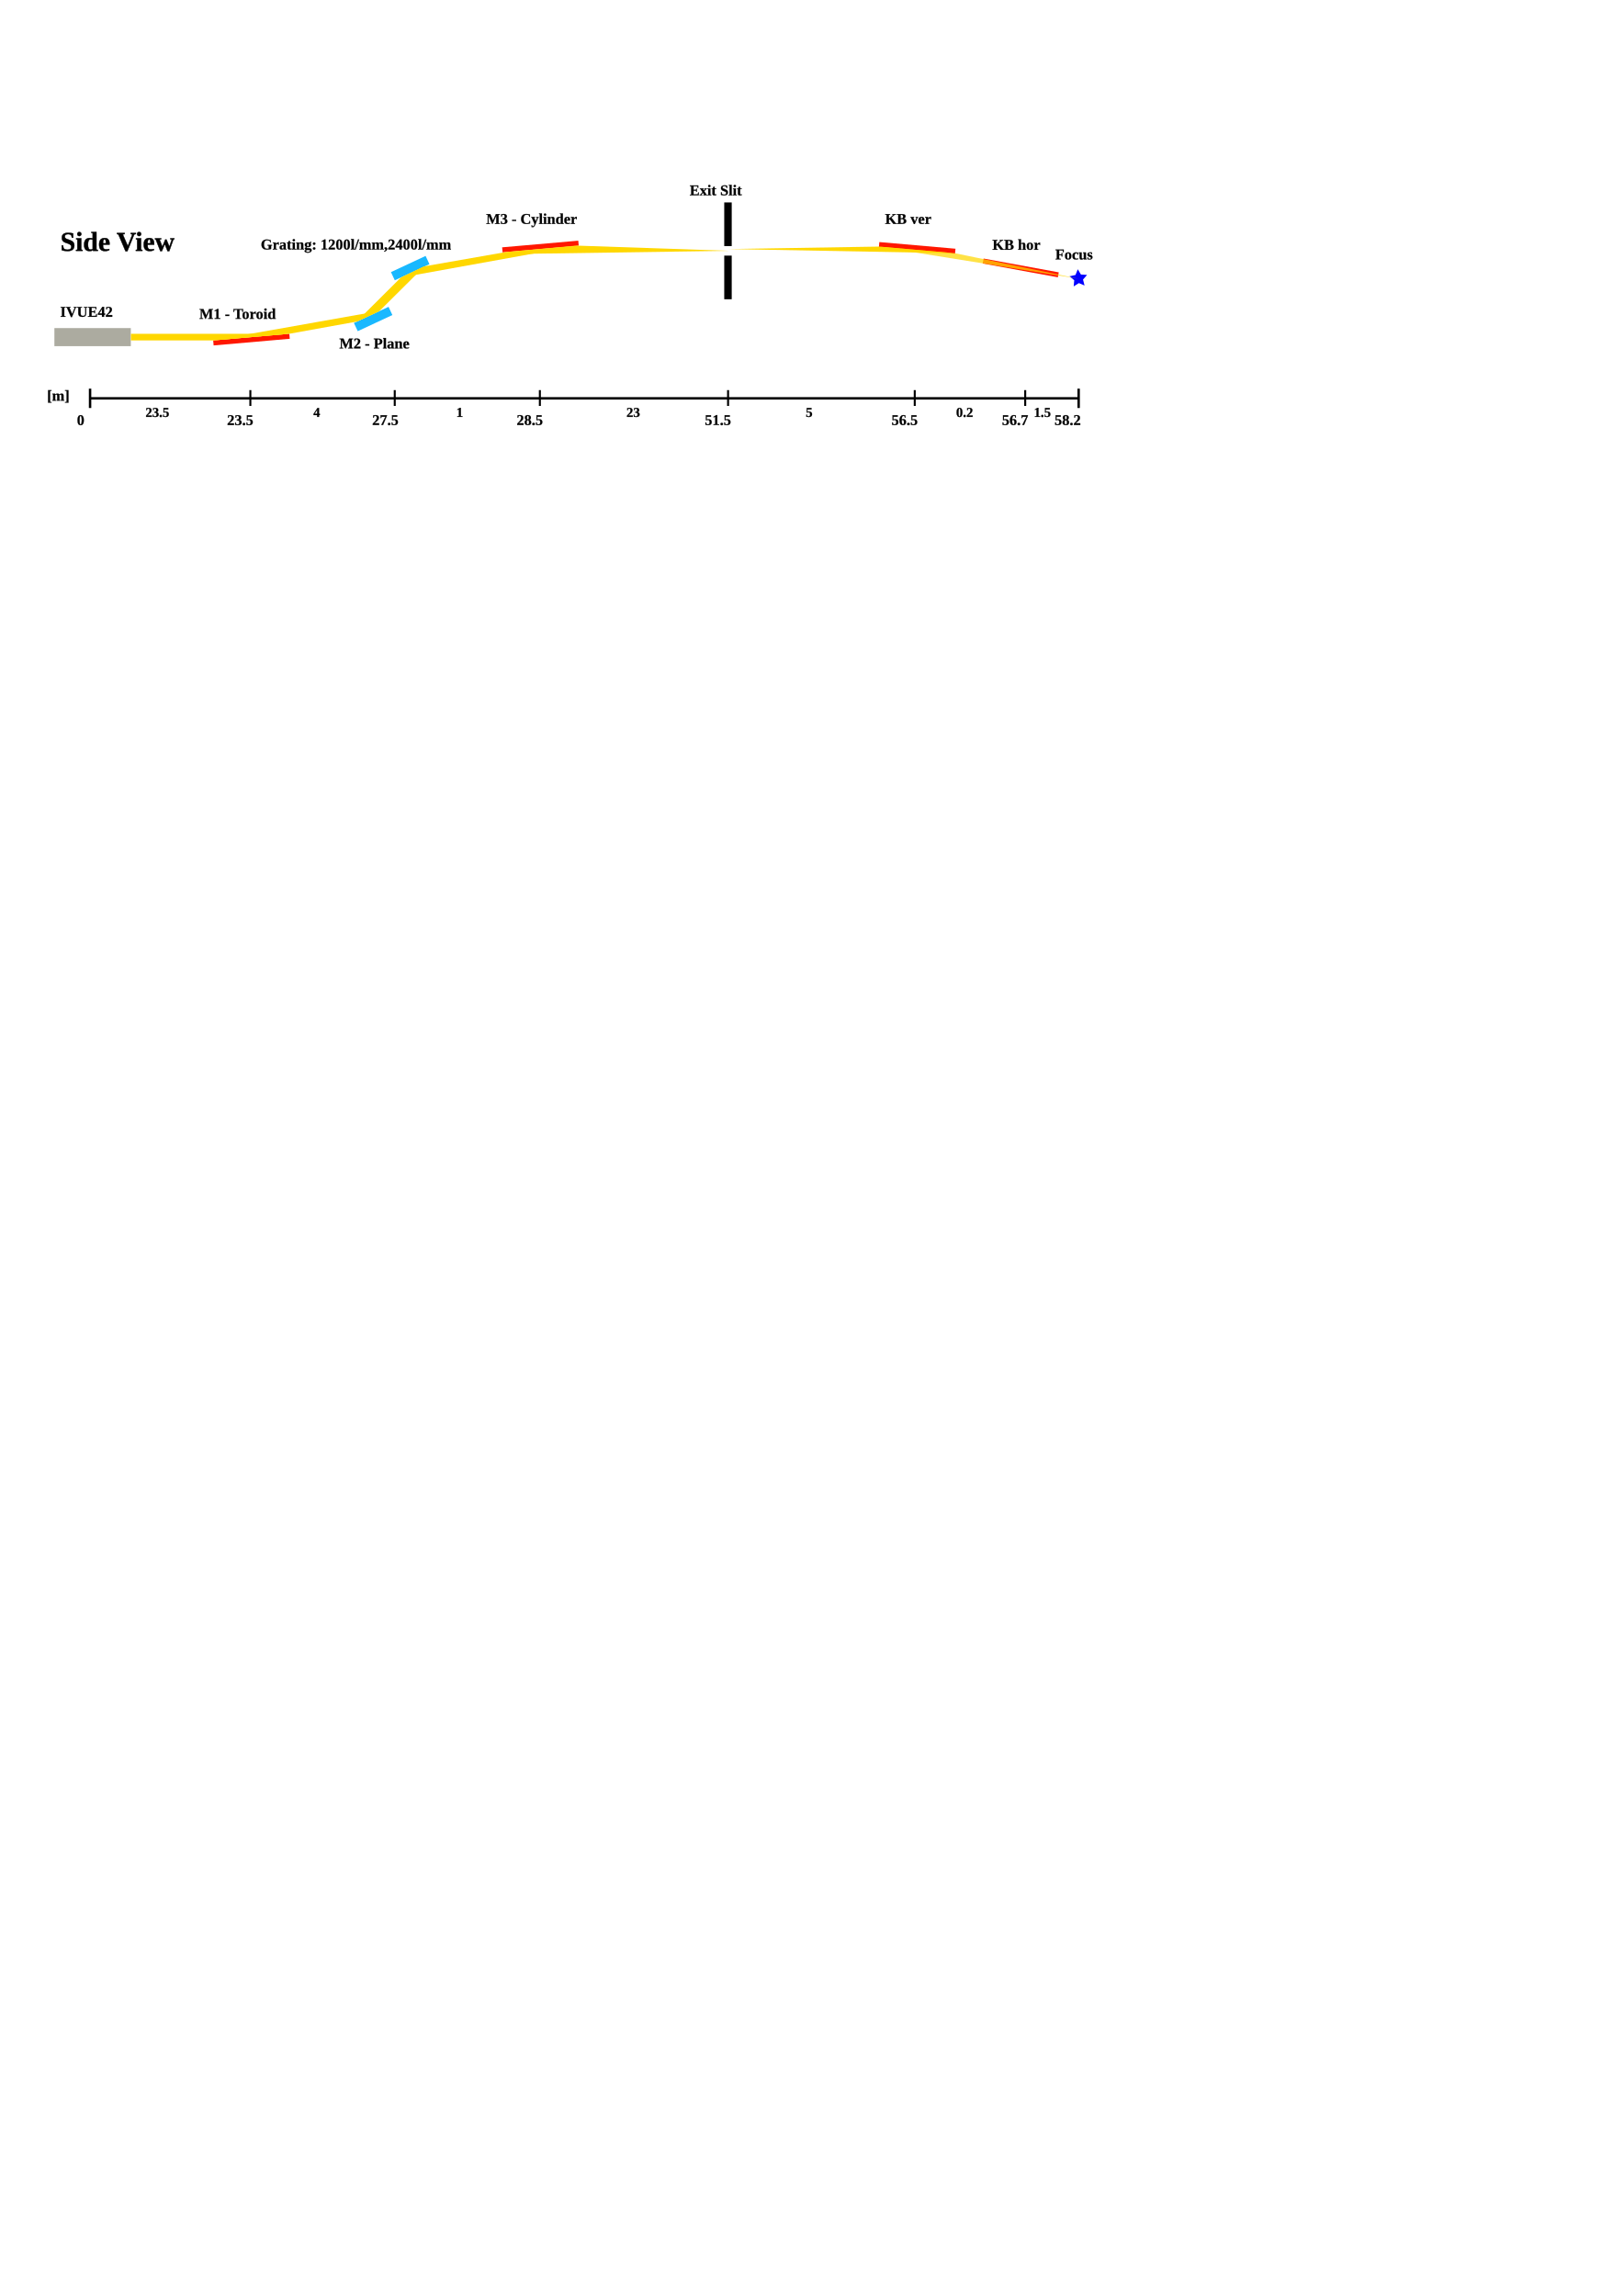
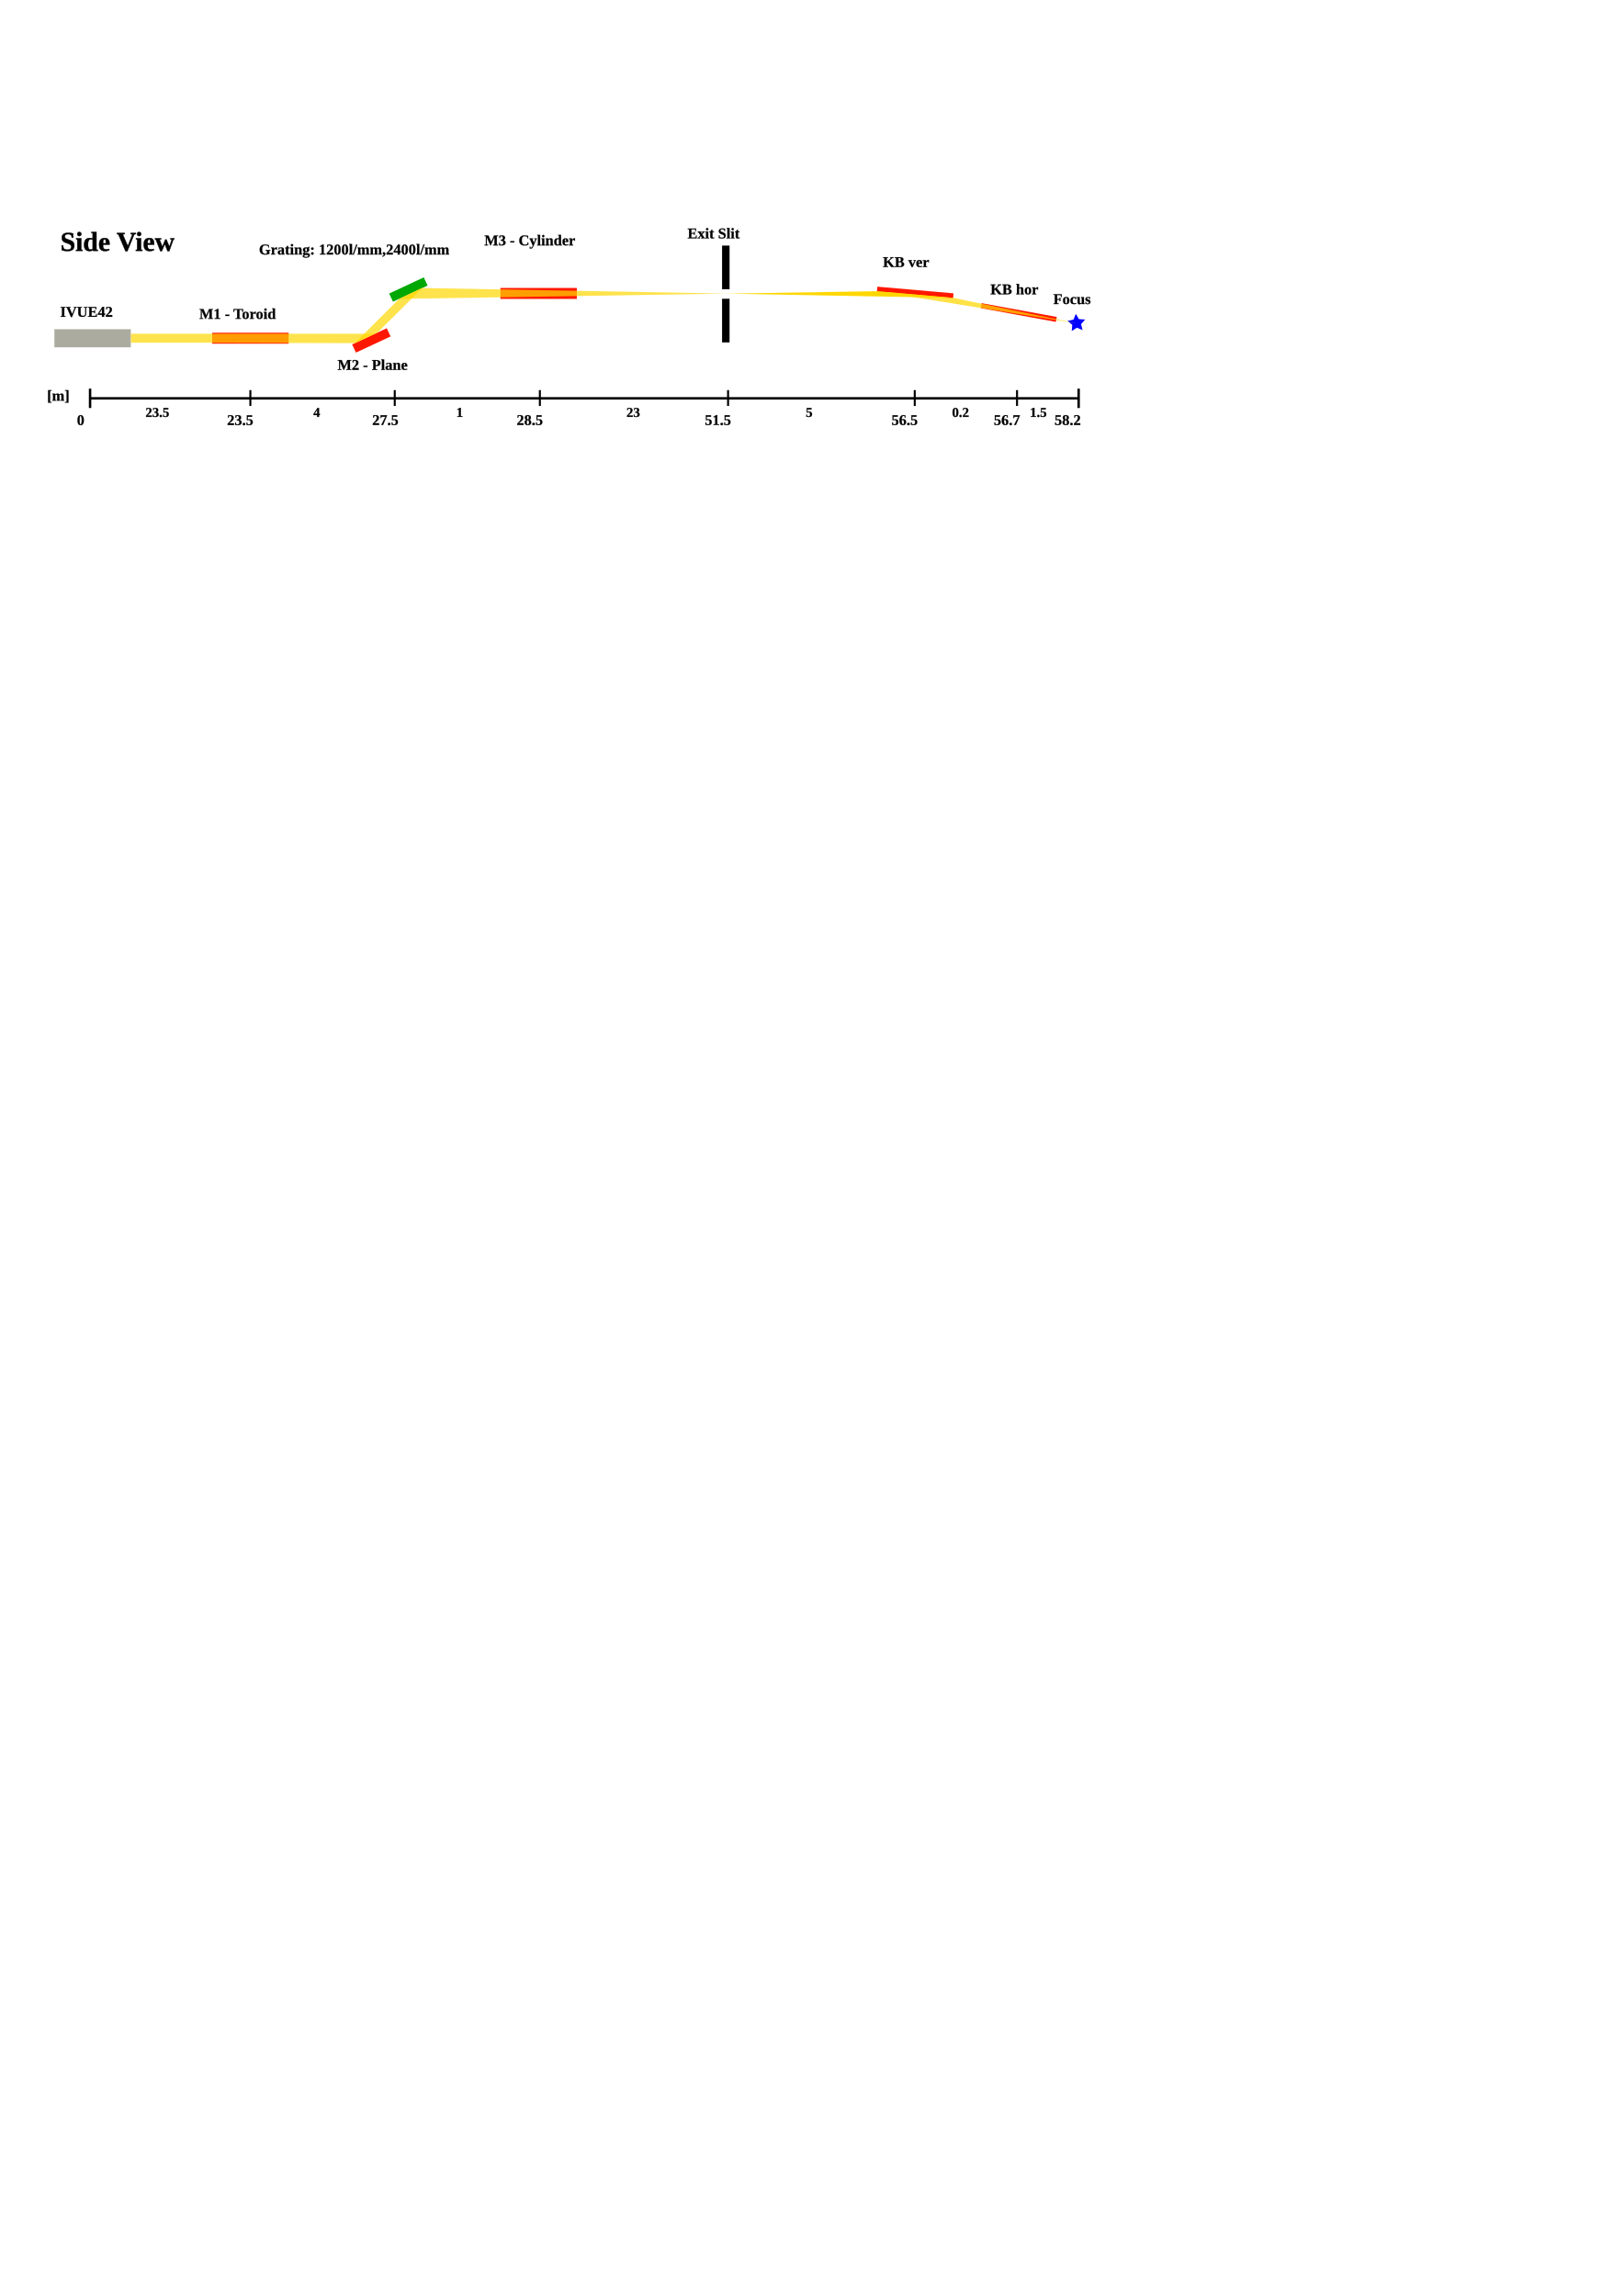
<svg xmlns="http://www.w3.org/2000/svg" width="210mm" height="297mm" viewBox="0 0 210 297" version="1.1" id="svg1">
  <defs id="defs1">
    <marker style="overflow:visible" id="marker24" refX="0" refY="0" orient="auto" markerWidth="1" markerHeight="1" viewBox="0 0 1 1" preserveAspectRatio="xMidYMid">
      <path style="fill:none;stroke:context-stroke;stroke-width:1" d="M 0,4 V -4" id="path24" />
    </marker>
    <marker style="overflow:visible" id="Stop" refX="0" refY="0" orient="auto" markerWidth="1" markerHeight="1" viewBox="0 0 1 1" preserveAspectRatio="xMidYMid">
      <path style="fill:none;stroke:context-stroke;stroke-width:1" d="M 0,4 V -4" id="path23" />
    </marker>
  </defs>
  <g id="layer1">
-     <rect style="fill:#acaba0;fill-opacity:1;stroke-width:0.25" id="rect1" width="9.884" height="2.341" x="7.035" y="42.438" />
-     <rect style="fill:#ff1700;fill-opacity:1;stroke-width:0.132" id="rect3" width="9.884" height="0.65" x="23.63" y="46.272" transform="rotate(-5)" />
-     <rect style="fill:#19b8ff;fill-opacity:1;stroke-width:0.125" id="rect4" width="4.942" height="1.17" x="23.829" y="57.209" transform="rotate(-25)" />
-     <rect style="fill:#19b8ff;fill-opacity:1;stroke-width:0.125" id="rect5" width="4.942" height="1.17" x="30.953" y="53.268" transform="rotate(-25)" />
-     <rect style="fill:#ff1700;fill-opacity:1;stroke-width:0.132" id="rect7" width="9.884" height="0.65" x="61.908" y="37.532" transform="rotate(-5)" />
-     <path style="display:inline;fill:#0200ff;fill-opacity:1;stroke:none;stroke-width:0.6;stroke-dasharray:none;stroke-opacity:1" id="path7" d="m 177.18,44.816 -1.467,-0.627 -1.348,0.853 0.143,-1.589 -1.228,-1.018 1.555,-0.355 0.589,-1.483 0.818,1.369 1.592,0.102 -1.049,1.202 z" transform="matrix(0.4991181,0,0,0.4991181,51.83519,14.56411)" />
-     <g id="g50">
+     <rect style="fill:#acaba0;fill-opacity:1;stroke-width:0.25" id="rect1" width="9.884" height="2.341" x="7.035" y="42.587" />
+     <rect style="fill:#ff1700;fill-opacity:1;stroke-width:0.194" id="rect3" width="9.884" height="1.416" x="27.443" y="43.044" />
+     <rect style="fill:#ff1700;fill-opacity:1;stroke-width:0.125" id="rect4" width="4.942" height="1.17" x="22.446" y="59.622" transform="rotate(-25)" />
+     <rect style="fill:#00a803;fill-opacity:1;stroke-width:0.125" id="rect5" width="4.942" height="1.17" x="29.569" y="55.681" transform="rotate(-25)" />
+     <rect style="fill:#ff1700;fill-opacity:1;stroke-width:0.194" id="rect7" width="9.884" height="1.416" x="64.719" y="37.25" />
+     <path style="display:inline;fill:#0200ff;fill-opacity:1;stroke:none;stroke-width:0.6;stroke-dasharray:none;stroke-opacity:1" id="path7" d="m 177.18,44.816 -1.467,-0.627 -1.348,0.853 0.143,-1.589 -1.228,-1.018 1.555,-0.355 0.589,-1.483 0.818,1.369 1.592,0.102 -1.049,1.202 z" transform="matrix(0.4991181,0,0,0.4991181,51.57936,20.33529)" />
+     <g id="g50" transform="translate(-0.280633,5.581013)">
      <rect style="fill:#000000;stroke:#000000;stroke-width:0.5" id="rect49" width="0.468" height="5.145" x="93.919" y="26.437" />
      <rect style="fill:#000000;stroke:#000000;stroke-width:0.5" id="rect50" width="0.468" height="5.145" x="93.919" y="33.316" />
    </g>
-     <rect style="fill:#ff1700;fill-opacity:1;stroke-width:0.132" id="rect51" width="9.884" height="0.65" x="116.026" y="-21.93" transform="matrix(0.9961947,0.08715574,0.08715574,-0.9961947,0,0)" />
-     <rect style="fill:#ff1700;fill-opacity:1;stroke-width:0.132" id="rect52" width="9.884" height="0.65" x="131.16" y="-10.582" transform="matrix(0.9835715,0.1805191,0.1805191,-0.9835715,0,0)" />
+     <rect style="fill:#ff1700;fill-opacity:1;stroke-width:0.132" id="rect51" width="9.884" height="0.65" x="116.274" y="-27.701" transform="matrix(0.9961947,0.08715574,0.08715574,-0.9961947,0,0)" />
+     <rect style="fill:#ff1700;fill-opacity:1;stroke-width:0.132" id="rect52" width="9.884" height="0.65" x="131.95" y="-16.304" transform="matrix(0.9835715,0.1805191,0.1805191,-0.9835715,0,0)" />
  </g>
  <g id="layer2" style="display:none">
    <path style="fill:none;fill-opacity:1;stroke:#000000;stroke-width:0.6;stroke-dasharray:none;stroke-opacity:1" d="m 26.838,59.407 31.062,-0.009 30.652,-5.356 8.112,-9.585 36.984,-6.511 46.925,-0.003" id="path1" />
  </g>
  <g id="layer3" style="display:inline">
-     <path style="fill:#ffd700;fill-opacity:1;stroke:none;stroke-width:0.05;stroke-dasharray:none;stroke-opacity:1" d="m 27.573,44.039 21.432,-3.805 -2.906,1.375 -8.679,1.566 z" id="path10" />
-     <path style="fill:#ffd700;fill-opacity:1;stroke:none;stroke-width:0.05;stroke-dasharray:none;stroke-opacity:1" d="M 27.593,44.039 H 16.936 V 43.176 h 20.485 z" id="path9" />
-     <path style="fill:#ffd700;fill-opacity:1;stroke:none;stroke-width:0.05;stroke-dasharray:none;stroke-opacity:1" d="m 46.081,41.639 5.772,-5.747 3.053,-1.455 -5.864,5.83 z" id="path11" />
-     <path style="fill:#ffd700;fill-opacity:1;stroke:none;stroke-width:0.05;stroke-dasharray:none;stroke-opacity:1" d="m 51.956,35.877 22.842,-4.127 -9.261,0.833 -10.672,1.871 z" id="path12" />
-     <path style="display:inline;fill:#ffd700;fill-opacity:1;stroke:none;stroke-width:0.05;stroke-dasharray:none;stroke-opacity:1" d="M 65.443,32.87 94.286,32.443 74.766,31.777 Z" id="path13" />
-     <path style="display:inline;fill:#ffd700;fill-opacity:1;stroke:none;stroke-width:0.05;stroke-dasharray:none;stroke-opacity:1" d="M 123.542,32.759 94.183,32.213 113.726,31.897 Z" id="path50" />
-     <path style="fill:#ffd700;fill-opacity:0.723;stroke:none;stroke-width:0.1;stroke-dasharray:none" d="m 113.674,31.908 9.845,0.85 15.982,3.299 z" id="path52" />
+     <path style="fill:#ffd700;fill-opacity:0.7;stroke:none;stroke-width:0.05;stroke-dasharray:none;stroke-opacity:1" d="m 45.848,44.41 5.772,-5.747 3.053,-1.455 -5.864,5.83 z" id="path11" />
+     <path style="display:inline;fill:#ffd700;fill-opacity:1;stroke:none;stroke-width:0.05;stroke-dasharray:none;stroke-opacity:1" d="M 123.286,38.53 93.927,37.984 113.47,37.668 Z" id="path50" />
+     <path style="fill:#ffd700;fill-opacity:0.723;stroke:none;stroke-width:0.1;stroke-dasharray:none" d="m 113.418,37.679 9.845,0.85 15.982,3.299 z" id="path52" />
+     <path style="fill:#ffd700;stroke:none;stroke-width:0.05;fill-opacity:0.698" d="M 27.362,44.34 H 16.932 V 43.171 h 31.524 l -2.526,1.216 z" id="path3" />
+     <path style="fill:#ffd700;fill-opacity:0.7;stroke:none;stroke-width:0.05" d="m 51.643,38.662 2.943,-1.406 39.471,0.72 z" id="path4" />
  </g>
  <g id="layer4">
    <text xml:space="preserve" style="font-weight:bold;font-size:3.522px;line-height:2;font-family:'times new roman';-inkscape-font-specification:'times new roman,  Bold';text-align:center;letter-spacing:0px;word-spacing:0px;writing-mode:lr-tb;direction:ltr;text-anchor:middle;display:inline;fill:#ffd700;fill-opacity:1;stroke:#000000;stroke-width:0.05;stroke-dasharray:none;stroke-opacity:1" x="17.39" y="32.444" id="text14">
      <tspan id="tspan14" style="fill:#000000;fill-opacity:1;stroke-width:0.05" x="17.39" y="32.444">Side View</tspan>
    </text>
    <text xml:space="preserve" style="font-weight:bold;font-size:1.944px;line-height:2;font-family:'times new roman';-inkscape-font-specification:'times new roman,  Bold';text-align:center;letter-spacing:0px;word-spacing:0px;writing-mode:lr-tb;direction:ltr;text-anchor:middle;display:inline;fill:#ffd700;fill-opacity:1;stroke:#000000;stroke-width:0.028;stroke-dasharray:none;stroke-opacity:1" x="12.399" y="40.978" id="text15">
      <tspan id="tspan15" style="fill:#000000;fill-opacity:1;stroke-width:0.028" x="12.399" y="40.978">IVUE42</tspan>
    </text>
    <text xml:space="preserve" style="font-weight:bold;font-size:1.944px;line-height:2;font-family:'times new roman';-inkscape-font-specification:'times new roman,  Bold';text-align:center;letter-spacing:0px;word-spacing:0px;writing-mode:lr-tb;direction:ltr;text-anchor:middle;display:inline;fill:#ffd700;fill-opacity:1;stroke:#000000;stroke-width:0.028;stroke-dasharray:none;stroke-opacity:1" x="31.944" y="41.242" id="text16">
      <tspan id="tspan16" style="fill:#000000;fill-opacity:1;stroke-width:0.028" x="31.944" y="41.242">M1 - Toroid</tspan>
    </text>
-     <text xml:space="preserve" style="font-weight:bold;font-size:1.944px;line-height:2;font-family:'times new roman';-inkscape-font-specification:'times new roman,  Bold';text-align:center;letter-spacing:0px;word-spacing:0px;writing-mode:lr-tb;direction:ltr;text-anchor:middle;display:inline;fill:#ffd700;fill-opacity:1;stroke:#000000;stroke-width:0.028;stroke-dasharray:none;stroke-opacity:1" x="47.262" y="32.262" id="text17">
-       <tspan style="fill:#000000;fill-opacity:1;stroke-width:0.028" x="47.262" y="32.262" id="tspan20">Grating: 1200l/mm,2400l/mm</tspan>
+     <text xml:space="preserve" style="font-weight:bold;font-size:1.944px;line-height:2;font-family:'times new roman';-inkscape-font-specification:'times new roman,  Bold';text-align:center;letter-spacing:0px;word-spacing:0px;writing-mode:lr-tb;direction:ltr;text-anchor:middle;display:inline;fill:#ffd700;fill-opacity:1;stroke:#000000;stroke-width:0.028;stroke-dasharray:none;stroke-opacity:1" x="47.029" y="32.917" id="text17">
+       <tspan style="fill:#000000;fill-opacity:1;stroke-width:0.028" x="47.029" y="32.917" id="tspan20">Grating: 1200l/mm,2400l/mm</tspan>
    </text>
-     <text xml:space="preserve" style="font-weight:bold;font-size:1.944px;line-height:2;font-family:'times new roman';-inkscape-font-specification:'times new roman,  Bold';text-align:center;letter-spacing:0px;word-spacing:0px;writing-mode:lr-tb;direction:ltr;text-anchor:middle;display:inline;fill:#ffd700;fill-opacity:1;stroke:#000000;stroke-width:0.028;stroke-dasharray:none;stroke-opacity:1" x="69.976" y="28.961" id="text21">
-       <tspan style="fill:#000000;fill-opacity:1;stroke-width:0.028" x="69.976" y="28.961" id="tspan21">M3 - Cylinder</tspan>
+     <text xml:space="preserve" style="font-weight:bold;font-size:1.944px;line-height:2;font-family:'times new roman';-inkscape-font-specification:'times new roman,  Bold';text-align:center;letter-spacing:0px;word-spacing:0px;writing-mode:lr-tb;direction:ltr;text-anchor:middle;display:inline;fill:#ffd700;fill-opacity:1;stroke:#000000;stroke-width:0.028;stroke-dasharray:none;stroke-opacity:1" x="69.743" y="31.732" id="text21">
+       <tspan style="fill:#000000;fill-opacity:1;stroke-width:0.028" x="69.743" y="31.732" id="tspan21">M3 - Cylinder</tspan>
    </text>
-     <text xml:space="preserve" style="font-weight:bold;font-size:1.944px;line-height:2;font-family:'times new roman';-inkscape-font-specification:'times new roman,  Bold';text-align:center;letter-spacing:0px;word-spacing:0px;writing-mode:lr-tb;direction:ltr;text-anchor:middle;display:inline;fill:#ffd700;fill-opacity:1;stroke:#000000;stroke-width:0.028;stroke-dasharray:none;stroke-opacity:1" x="140.127" y="33.554" id="text22">
-       <tspan style="fill:#000000;fill-opacity:1;stroke-width:0.028" x="140.127" y="33.554" id="tspan22">Focus</tspan>
+     <text xml:space="preserve" style="font-weight:bold;font-size:1.944px;line-height:2;font-family:'times new roman';-inkscape-font-specification:'times new roman,  Bold';text-align:center;letter-spacing:0px;word-spacing:0px;writing-mode:lr-tb;direction:ltr;text-anchor:middle;display:inline;fill:#ffd700;fill-opacity:1;stroke:#000000;stroke-width:0.028;stroke-dasharray:none;stroke-opacity:1" x="139.871" y="39.325" id="text22">
+       <tspan style="fill:#000000;fill-opacity:1;stroke-width:0.028" x="139.871" y="39.325" id="tspan22">Focus</tspan>
    </text>
-     <text xml:space="preserve" style="font-weight:bold;font-size:1.944px;line-height:2;font-family:'times new roman';-inkscape-font-specification:'times new roman,  Bold';text-align:center;letter-spacing:0px;word-spacing:0px;writing-mode:lr-tb;direction:ltr;text-anchor:middle;display:inline;fill:#ffd700;fill-opacity:1;stroke:#000000;stroke-width:0.028;stroke-dasharray:none;stroke-opacity:1" x="49.639" y="45.072" id="text49">
-       <tspan id="tspan49" style="fill:#000000;fill-opacity:1;stroke-width:0.028" x="49.639" y="45.072">M2 - Plane</tspan>
+     <text xml:space="preserve" style="font-weight:bold;font-size:1.944px;line-height:2;font-family:'times new roman';-inkscape-font-specification:'times new roman,  Bold';text-align:center;letter-spacing:0px;word-spacing:0px;writing-mode:lr-tb;direction:ltr;text-anchor:middle;display:inline;fill:#ffd700;fill-opacity:1;stroke:#000000;stroke-width:0.028;stroke-dasharray:none;stroke-opacity:1" x="49.406" y="47.844" id="text49">
+       <tspan id="tspan49" style="fill:#000000;fill-opacity:1;stroke-width:0.028" x="49.406" y="47.844">M2 - Plane</tspan>
    </text>
-     <text xml:space="preserve" style="font-weight:bold;font-size:1.944px;line-height:2;font-family:'times new roman';-inkscape-font-specification:'times new roman,  Bold';text-align:center;letter-spacing:0px;word-spacing:0px;writing-mode:lr-tb;direction:ltr;text-anchor:middle;display:inline;fill:#ffd700;fill-opacity:1;stroke:#000000;stroke-width:0.028;stroke-dasharray:none;stroke-opacity:1" x="118.66" y="28.961" id="text62">
-       <tspan style="fill:#000000;fill-opacity:1;stroke-width:0.028" x="118.903" y="28.961" id="tspan62">KB ver </tspan>
+     <text xml:space="preserve" style="font-weight:bold;font-size:1.944px;line-height:2;font-family:'times new roman';-inkscape-font-specification:'times new roman,  Bold';text-align:center;letter-spacing:0px;word-spacing:0px;writing-mode:lr-tb;direction:ltr;text-anchor:middle;display:inline;fill:#ffd700;fill-opacity:1;stroke:#000000;stroke-width:0.028;stroke-dasharray:none;stroke-opacity:1" x="118.379" y="34.542" id="text62">
+       <tspan style="fill:#000000;fill-opacity:1;stroke-width:0.028" x="118.622" y="34.542" id="tspan62">KB ver </tspan>
    </text>
-     <text xml:space="preserve" style="font-weight:bold;font-size:1.944px;line-height:2;font-family:'times new roman';-inkscape-font-specification:'times new roman,  Bold';text-align:center;letter-spacing:0px;word-spacing:0px;writing-mode:lr-tb;direction:ltr;text-anchor:middle;display:inline;fill:#ffd700;fill-opacity:1;stroke:#000000;stroke-width:0.028;stroke-dasharray:none;stroke-opacity:1" x="132.65" y="32.301" id="text63">
-       <tspan style="fill:#000000;fill-opacity:1;stroke-width:0.028" x="132.893" y="32.301" id="tspan63">KB hor </tspan>
+     <text xml:space="preserve" style="font-weight:bold;font-size:1.944px;line-height:2;font-family:'times new roman';-inkscape-font-specification:'times new roman,  Bold';text-align:center;letter-spacing:0px;word-spacing:0px;writing-mode:lr-tb;direction:ltr;text-anchor:middle;display:inline;fill:#ffd700;fill-opacity:1;stroke:#000000;stroke-width:0.028;stroke-dasharray:none;stroke-opacity:1" x="132.394" y="38.073" id="text63">
+       <tspan style="fill:#000000;fill-opacity:1;stroke-width:0.028" x="132.637" y="38.073" id="tspan63">KB hor </tspan>
    </text>
-     <text xml:space="preserve" style="font-weight:bold;font-size:1.944px;line-height:2;font-family:'times new roman';-inkscape-font-specification:'times new roman,  Bold';text-align:center;letter-spacing:0px;word-spacing:0px;writing-mode:lr-tb;direction:ltr;text-anchor:middle;display:inline;fill:#ffd700;fill-opacity:1;stroke:#000000;stroke-width:0.028;stroke-dasharray:none;stroke-opacity:1" x="93.789" y="25.257" id="text64">
-       <tspan style="fill:#000000;fill-opacity:1;stroke-width:0.028" x="93.789" y="25.257" id="tspan64">Exit Slit</tspan>
+     <text xml:space="preserve" style="font-weight:bold;font-size:1.944px;line-height:2;font-family:'times new roman';-inkscape-font-specification:'times new roman,  Bold';text-align:center;letter-spacing:0px;word-spacing:0px;writing-mode:lr-tb;direction:ltr;text-anchor:middle;display:inline;fill:#ffd700;fill-opacity:1;stroke:#000000;stroke-width:0.028;stroke-dasharray:none;stroke-opacity:1" x="93.508" y="30.838" id="text64">
+       <tspan style="fill:#000000;fill-opacity:1;stroke-width:0.028" x="93.508" y="30.838" id="tspan64">Exit Slit</tspan>
    </text>
  </g>
  <g id="layer5" style="display:inline">
    <path style="fill:#000000;fill-opacity:1;stroke:#000000;stroke-width:0.313;stroke-dasharray:none;stroke-opacity:1;marker-start:url(#marker24);marker-end:url(#Stop)" d="M 11.65,51.526 H 139.506" id="path22" />
    <path style="fill:#000000;fill-opacity:1;stroke:#000000;stroke-width:0.258;stroke-dasharray:none;stroke-opacity:1" d="m 32.379,50.462 v 2.047" id="path25" />
    <path style="fill:#000000;fill-opacity:1;stroke:#000000;stroke-width:0.258;stroke-dasharray:none;stroke-opacity:1" d="m 51.054,50.462 v 2.047" id="path26" />
    <path style="fill:#000000;fill-opacity:1;stroke:#000000;stroke-width:0.258;stroke-dasharray:none;stroke-opacity:1" d="m 69.824,50.462 v 2.047" id="path27" />
    <text xml:space="preserve" style="font-weight:bold;font-size:1.944px;line-height:2;font-family:'times new roman';-inkscape-font-specification:'times new roman,  Bold';text-align:center;letter-spacing:0px;word-spacing:0px;writing-mode:lr-tb;direction:ltr;text-anchor:middle;display:inline;fill:#ffd700;fill-opacity:1;stroke:#000000;stroke-width:0.028;stroke-dasharray:none;stroke-opacity:1" x="11.652" y="54.985" id="text27">
      <tspan id="tspan27" style="fill:#000000;fill-opacity:1;stroke-width:0.028" x="11.652" y="54.985">0</tspan>
    </text>
    <text xml:space="preserve" style="font-weight:bold;font-size:1.944px;line-height:2;font-family:'times new roman';-inkscape-font-specification:'times new roman,  Bold';text-align:center;letter-spacing:0px;word-spacing:0px;writing-mode:lr-tb;direction:ltr;text-anchor:middle;display:inline;fill:#ffd700;fill-opacity:1;stroke:#000000;stroke-width:0.028;stroke-dasharray:none;stroke-opacity:1" x="32.287" y="54.985" id="text28">
      <tspan id="tspan28" style="fill:#000000;fill-opacity:1;stroke-width:0.028" x="32.287" y="54.985">23.5</tspan>
    </text>
    <text xml:space="preserve" style="font-weight:bold;font-size:1.944px;line-height:2;font-family:'times new roman';-inkscape-font-specification:'times new roman,  Bold';text-align:center;letter-spacing:0px;word-spacing:0px;writing-mode:lr-tb;direction:ltr;text-anchor:middle;display:inline;fill:#ffd700;fill-opacity:1;stroke:#000000;stroke-width:0.028;stroke-dasharray:none;stroke-opacity:1" x="51.058" y="54.98" id="text29">
      <tspan id="tspan29" style="fill:#000000;fill-opacity:1;stroke-width:0.028" x="51.058" y="54.98">27.5</tspan>
    </text>
    <text xml:space="preserve" style="font-weight:bold;font-size:1.944px;line-height:2;font-family:'times new roman';-inkscape-font-specification:'times new roman,  Bold';text-align:center;letter-spacing:0px;word-spacing:0px;writing-mode:lr-tb;direction:ltr;text-anchor:middle;display:inline;fill:#ffd700;fill-opacity:1;stroke:#000000;stroke-width:0.028;stroke-dasharray:none;stroke-opacity:1" x="69.734" y="54.98" id="text30">
      <tspan id="tspan30" style="fill:#000000;fill-opacity:1;stroke-width:0.028" x="69.734" y="54.98">28.5</tspan>
    </text>
    <text xml:space="preserve" style="font-weight:bold;font-size:1.944px;line-height:2;font-family:'times new roman';-inkscape-font-specification:'times new roman,  Bold';text-align:center;letter-spacing:0px;word-spacing:0px;writing-mode:lr-tb;direction:ltr;text-anchor:middle;display:inline;fill:#ffd700;fill-opacity:1;stroke:#000000;stroke-width:0.028;stroke-dasharray:none;stroke-opacity:1" x="139.303" y="54.98" id="text31">
      <tspan id="tspan31" style="fill:#000000;fill-opacity:1;stroke-width:0.028" x="139.303" y="54.98">58.2</tspan>
    </text>
    <text xml:space="preserve" style="font-style:normal;font-variant:normal;font-weight:bold;font-stretch:normal;font-size:1.761px;line-height:2;font-family:'times new roman';-inkscape-font-specification:'times new roman, Bold';font-variant-ligatures:normal;font-variant-caps:normal;font-variant-numeric:normal;font-variant-east-asian:normal;text-align:center;letter-spacing:0px;word-spacing:0px;writing-mode:lr-tb;direction:ltr;text-anchor:middle;display:inline;fill:#ffd700;fill-opacity:1;stroke:#000000;stroke-width:0.028;stroke-dasharray:none;stroke-opacity:1" x="21.459" y="53.929" id="text32">
      <tspan id="tspan32" style="font-style:normal;font-variant:normal;font-weight:bold;font-stretch:normal;font-size:1.761px;font-family:'times new roman';-inkscape-font-specification:'times new roman, Bold';font-variant-ligatures:normal;font-variant-caps:normal;font-variant-numeric:normal;font-variant-east-asian:normal;fill:#000000;fill-opacity:1;stroke-width:0.028" x="21.459" y="53.929">23.5</tspan>
    </text>
    <text xml:space="preserve" style="font-style:normal;font-variant:normal;font-weight:bold;font-stretch:normal;font-size:1.761px;line-height:2;font-family:'times new roman';-inkscape-font-specification:'times new roman, Bold';font-variant-ligatures:normal;font-variant-caps:normal;font-variant-numeric:normal;font-variant-east-asian:normal;text-align:center;letter-spacing:0px;word-spacing:0px;writing-mode:lr-tb;direction:ltr;text-anchor:middle;display:inline;fill:#ffd700;fill-opacity:1;stroke:#000000;stroke-width:0.028;stroke-dasharray:none;stroke-opacity:1" x="42.06" y="53.929" id="text33">
      <tspan id="tspan33" style="font-style:normal;font-variant:normal;font-weight:bold;font-stretch:normal;font-size:1.761px;font-family:'times new roman';-inkscape-font-specification:'times new roman, Bold';font-variant-ligatures:normal;font-variant-caps:normal;font-variant-numeric:normal;font-variant-east-asian:normal;fill:#000000;fill-opacity:1;stroke-width:0.028" x="42.06" y="53.929">4</tspan>
    </text>
    <text xml:space="preserve" style="font-style:normal;font-variant:normal;font-weight:bold;font-stretch:normal;font-size:1.761px;line-height:2;font-family:'times new roman';-inkscape-font-specification:'times new roman, Bold';font-variant-ligatures:normal;font-variant-caps:normal;font-variant-numeric:normal;font-variant-east-asian:normal;text-align:center;letter-spacing:0px;word-spacing:0px;writing-mode:lr-tb;direction:ltr;text-anchor:middle;display:inline;fill:#ffd700;fill-opacity:1;stroke:#000000;stroke-width:0.028;stroke-dasharray:none;stroke-opacity:1" x="60.548" y="53.929" id="text34">
      <tspan id="tspan34" style="font-style:normal;font-variant:normal;font-weight:bold;font-stretch:normal;font-size:1.761px;font-family:'times new roman';-inkscape-font-specification:'times new roman, Bold';font-variant-ligatures:normal;font-variant-caps:normal;font-variant-numeric:normal;font-variant-east-asian:normal;fill:#000000;fill-opacity:1;stroke-width:0.028" x="60.548" y="53.929">1</tspan>
    </text>
    <text xml:space="preserve" style="font-style:normal;font-variant:normal;font-weight:bold;font-stretch:normal;font-size:1.761px;line-height:2;font-family:'times new roman';-inkscape-font-specification:'times new roman, Bold';font-variant-ligatures:normal;font-variant-caps:normal;font-variant-numeric:normal;font-variant-east-asian:normal;text-align:center;letter-spacing:0px;word-spacing:0px;writing-mode:lr-tb;direction:ltr;text-anchor:middle;display:inline;fill:#ffd700;fill-opacity:1;stroke:#000000;stroke-width:0.028;stroke-dasharray:none;stroke-opacity:1" x="83" y="53.929" id="text35">
      <tspan id="tspan35" style="font-style:normal;font-variant:normal;font-weight:bold;font-stretch:normal;font-size:1.761px;font-family:'times new roman';-inkscape-font-specification:'times new roman, Bold';font-variant-ligatures:normal;font-variant-caps:normal;font-variant-numeric:normal;font-variant-east-asian:normal;fill:#000000;fill-opacity:1;stroke-width:0.028" x="83" y="53.929">23</tspan>
    </text>
    <text xml:space="preserve" style="font-weight:bold;font-size:1.944px;line-height:2;font-family:'times new roman';-inkscape-font-specification:'times new roman,  Bold';text-align:center;letter-spacing:0px;word-spacing:0px;writing-mode:lr-tb;direction:ltr;text-anchor:middle;display:inline;fill:#ffd700;fill-opacity:1;stroke:#000000;stroke-width:0.028;stroke-dasharray:none;stroke-opacity:1" x="8.757" y="51.824" id="text36">
      <tspan id="tspan36" style="fill:#000000;fill-opacity:1;stroke-width:0.028" x="8.757" y="51.824">[m]</tspan>
    </text>
    <path style="fill:#000000;fill-opacity:1;stroke:#000000;stroke-width:0.258;stroke-dasharray:none;stroke-opacity:1" d="m 94.165,50.462 v 2.047" id="path55" />
    <text xml:space="preserve" style="font-weight:bold;font-size:1.944px;line-height:2;font-family:'times new roman';-inkscape-font-specification:'times new roman,  Bold';text-align:center;letter-spacing:0px;word-spacing:0px;writing-mode:lr-tb;direction:ltr;text-anchor:middle;display:inline;fill:#ffd700;fill-opacity:1;stroke:#000000;stroke-width:0.028;stroke-dasharray:none;stroke-opacity:1" x="94.076" y="54.98" id="text55">
      <tspan id="tspan55" style="fill:#000000;fill-opacity:1;stroke-width:0.028" x="94.076" y="54.98">51.5</tspan>
    </text>
    <path style="fill:#000000;fill-opacity:1;stroke:#000000;stroke-width:0.258;stroke-dasharray:none;stroke-opacity:1" d="m 118.307,50.462 v 2.047" id="path56" />
    <text xml:space="preserve" style="font-weight:bold;font-size:1.944px;line-height:2;font-family:'times new roman';-inkscape-font-specification:'times new roman,  Bold';text-align:center;letter-spacing:0px;word-spacing:0px;writing-mode:lr-tb;direction:ltr;text-anchor:middle;display:inline;fill:#ffd700;fill-opacity:1;stroke:#000000;stroke-width:0.028;stroke-dasharray:none;stroke-opacity:1" x="118.217" y="54.98" id="text56">
      <tspan id="tspan56" style="fill:#000000;fill-opacity:1;stroke-width:0.028" x="118.217" y="54.98">56.5</tspan>
    </text>
-     <path style="fill:#000000;fill-opacity:1;stroke:#000000;stroke-width:0.258;stroke-dasharray:none;stroke-opacity:1" d="m 132.595,50.462 v 2.047" id="path58" />
-     <text xml:space="preserve" style="font-weight:bold;font-size:1.944px;line-height:2;font-family:'times new roman';-inkscape-font-specification:'times new roman,  Bold';text-align:center;letter-spacing:0px;word-spacing:0px;writing-mode:lr-tb;direction:ltr;text-anchor:middle;display:inline;fill:#ffd700;fill-opacity:1;stroke:#000000;stroke-width:0.028;stroke-dasharray:none;stroke-opacity:1" x="132.505" y="54.98" id="text58">
-       <tspan id="tspan58" style="fill:#000000;fill-opacity:1;stroke-width:0.028" x="132.505" y="54.98">56.7</tspan>
+     <path style="fill:#000000;fill-opacity:1;stroke:#000000;stroke-width:0.258;stroke-dasharray:none;stroke-opacity:1" d="m 131.536,50.462 v 2.047" id="path58" />
+     <text xml:space="preserve" style="font-weight:bold;font-size:1.944px;line-height:2;font-family:'times new roman';-inkscape-font-specification:'times new roman,  Bold';text-align:center;letter-spacing:0px;word-spacing:0px;writing-mode:lr-tb;direction:ltr;text-anchor:middle;display:inline;fill:#ffd700;fill-opacity:1;stroke:#000000;stroke-width:0.028;stroke-dasharray:none;stroke-opacity:1" x="131.446" y="54.98" id="text58">
+       <tspan id="tspan58" style="fill:#000000;fill-opacity:1;stroke-width:0.028" x="131.446" y="54.98">56.7</tspan>
    </text>
    <text xml:space="preserve" style="font-style:normal;font-variant:normal;font-weight:bold;font-stretch:normal;font-size:1.761px;line-height:2;font-family:'times new roman';-inkscape-font-specification:'times new roman, Bold';font-variant-ligatures:normal;font-variant-caps:normal;font-variant-numeric:normal;font-variant-east-asian:normal;text-align:center;letter-spacing:0px;word-spacing:0px;writing-mode:lr-tb;direction:ltr;text-anchor:middle;display:inline;fill:#ffd700;fill-opacity:1;stroke:#000000;stroke-width:0.028;stroke-dasharray:none;stroke-opacity:1" x="105.755" y="53.929" id="text59">
      <tspan id="tspan59" style="font-style:normal;font-variant:normal;font-weight:bold;font-stretch:normal;font-size:1.761px;font-family:'times new roman';-inkscape-font-specification:'times new roman, Bold';font-variant-ligatures:normal;font-variant-caps:normal;font-variant-numeric:normal;font-variant-east-asian:normal;fill:#000000;fill-opacity:1;stroke-width:0.028" x="105.755" y="53.929">5</tspan>
    </text>
-     <text xml:space="preserve" style="font-style:normal;font-variant:normal;font-weight:bold;font-stretch:normal;font-size:1.761px;line-height:2;font-family:'times new roman';-inkscape-font-specification:'times new roman, Bold';font-variant-ligatures:normal;font-variant-caps:normal;font-variant-numeric:normal;font-variant-east-asian:normal;text-align:center;letter-spacing:0px;word-spacing:0px;writing-mode:lr-tb;direction:ltr;text-anchor:middle;display:inline;fill:#ffd700;fill-opacity:1;stroke:#000000;stroke-width:0.028;stroke-dasharray:none;stroke-opacity:1" x="125.863" y="53.929" id="text60">
-       <tspan id="tspan60" style="font-style:normal;font-variant:normal;font-weight:bold;font-stretch:normal;font-size:1.761px;font-family:'times new roman';-inkscape-font-specification:'times new roman, Bold';font-variant-ligatures:normal;font-variant-caps:normal;font-variant-numeric:normal;font-variant-east-asian:normal;fill:#000000;fill-opacity:1;stroke-width:0.028" x="125.863" y="53.929">0.2</tspan>
+     <text xml:space="preserve" style="font-style:normal;font-variant:normal;font-weight:bold;font-stretch:normal;font-size:1.761px;line-height:2;font-family:'times new roman';-inkscape-font-specification:'times new roman, Bold';font-variant-ligatures:normal;font-variant-caps:normal;font-variant-numeric:normal;font-variant-east-asian:normal;text-align:center;letter-spacing:0px;word-spacing:0px;writing-mode:lr-tb;direction:ltr;text-anchor:middle;display:inline;fill:#ffd700;fill-opacity:1;stroke:#000000;stroke-width:0.028;stroke-dasharray:none;stroke-opacity:1" x="125.334" y="53.929" id="text60">
+       <tspan id="tspan60" style="font-style:normal;font-variant:normal;font-weight:bold;font-stretch:normal;font-size:1.761px;font-family:'times new roman';-inkscape-font-specification:'times new roman, Bold';font-variant-ligatures:normal;font-variant-caps:normal;font-variant-numeric:normal;font-variant-east-asian:normal;fill:#000000;fill-opacity:1;stroke-width:0.028" x="125.334" y="53.929">0.2</tspan>
    </text>
-     <text xml:space="preserve" style="font-style:normal;font-variant:normal;font-weight:bold;font-stretch:normal;font-size:1.761px;line-height:2;font-family:'times new roman';-inkscape-font-specification:'times new roman, Bold';font-variant-ligatures:normal;font-variant-caps:normal;font-variant-numeric:normal;font-variant-east-asian:normal;text-align:center;letter-spacing:0px;word-spacing:0px;writing-mode:lr-tb;direction:ltr;text-anchor:middle;display:inline;fill:#ffd700;fill-opacity:1;stroke:#000000;stroke-width:0.028;stroke-dasharray:none;stroke-opacity:1" x="135.917" y="53.929" id="text61">
-       <tspan id="tspan61" style="font-style:normal;font-variant:normal;font-weight:bold;font-stretch:normal;font-size:1.761px;font-family:'times new roman';-inkscape-font-specification:'times new roman, Bold';font-variant-ligatures:normal;font-variant-caps:normal;font-variant-numeric:normal;font-variant-east-asian:normal;fill:#000000;fill-opacity:1;stroke-width:0.028" x="135.917" y="53.929">1.5</tspan>
+     <text xml:space="preserve" style="font-style:normal;font-variant:normal;font-weight:bold;font-stretch:normal;font-size:1.761px;line-height:2;font-family:'times new roman';-inkscape-font-specification:'times new roman, Bold';font-variant-ligatures:normal;font-variant-caps:normal;font-variant-numeric:normal;font-variant-east-asian:normal;text-align:center;letter-spacing:0px;word-spacing:0px;writing-mode:lr-tb;direction:ltr;text-anchor:middle;display:inline;fill:#ffd700;fill-opacity:1;stroke:#000000;stroke-width:0.028;stroke-dasharray:none;stroke-opacity:1" x="135.388" y="53.929" id="text61">
+       <tspan id="tspan61" style="font-style:normal;font-variant:normal;font-weight:bold;font-stretch:normal;font-size:1.761px;font-family:'times new roman';-inkscape-font-specification:'times new roman, Bold';font-variant-ligatures:normal;font-variant-caps:normal;font-variant-numeric:normal;font-variant-east-asian:normal;fill:#000000;fill-opacity:1;stroke-width:0.028" x="135.388" y="53.929">1.5</tspan>
    </text>
  </g>
</svg>
